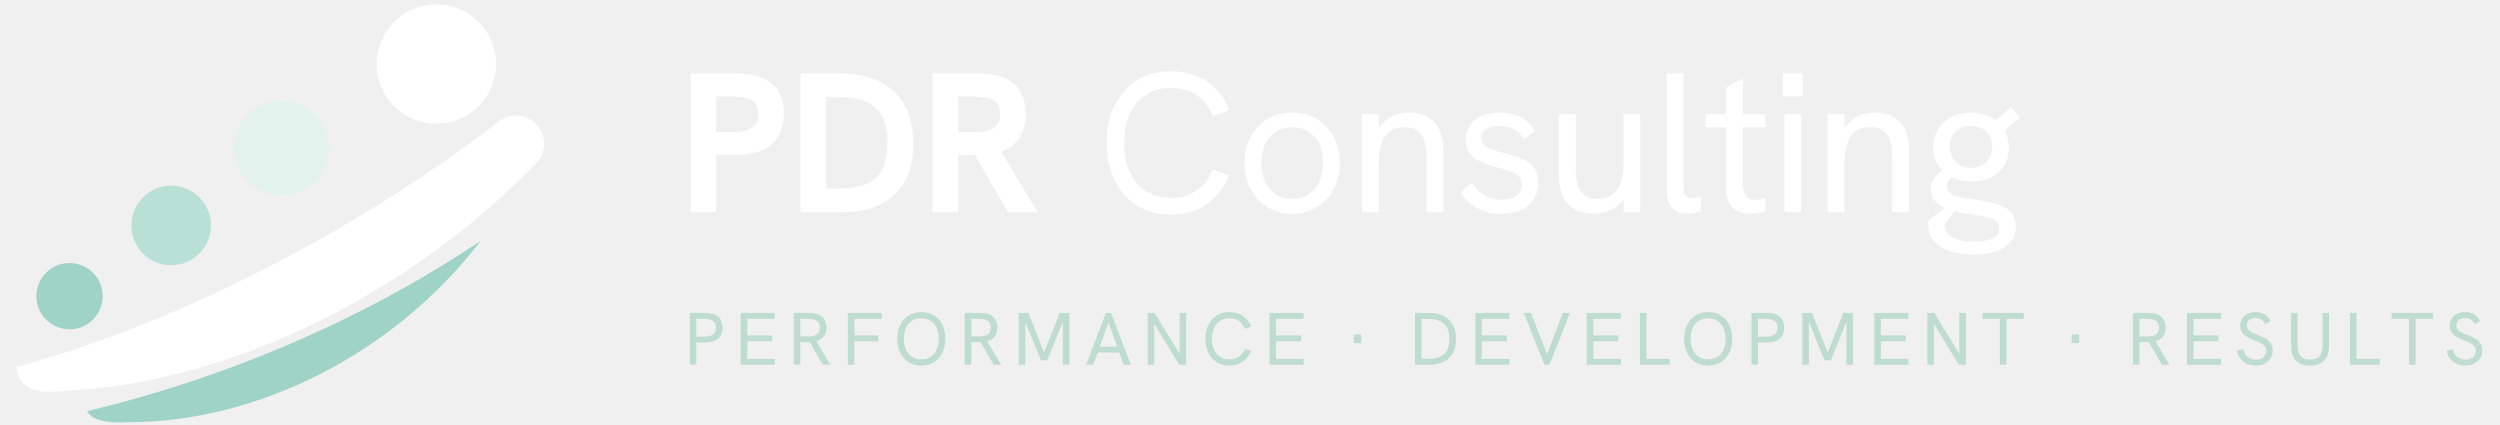
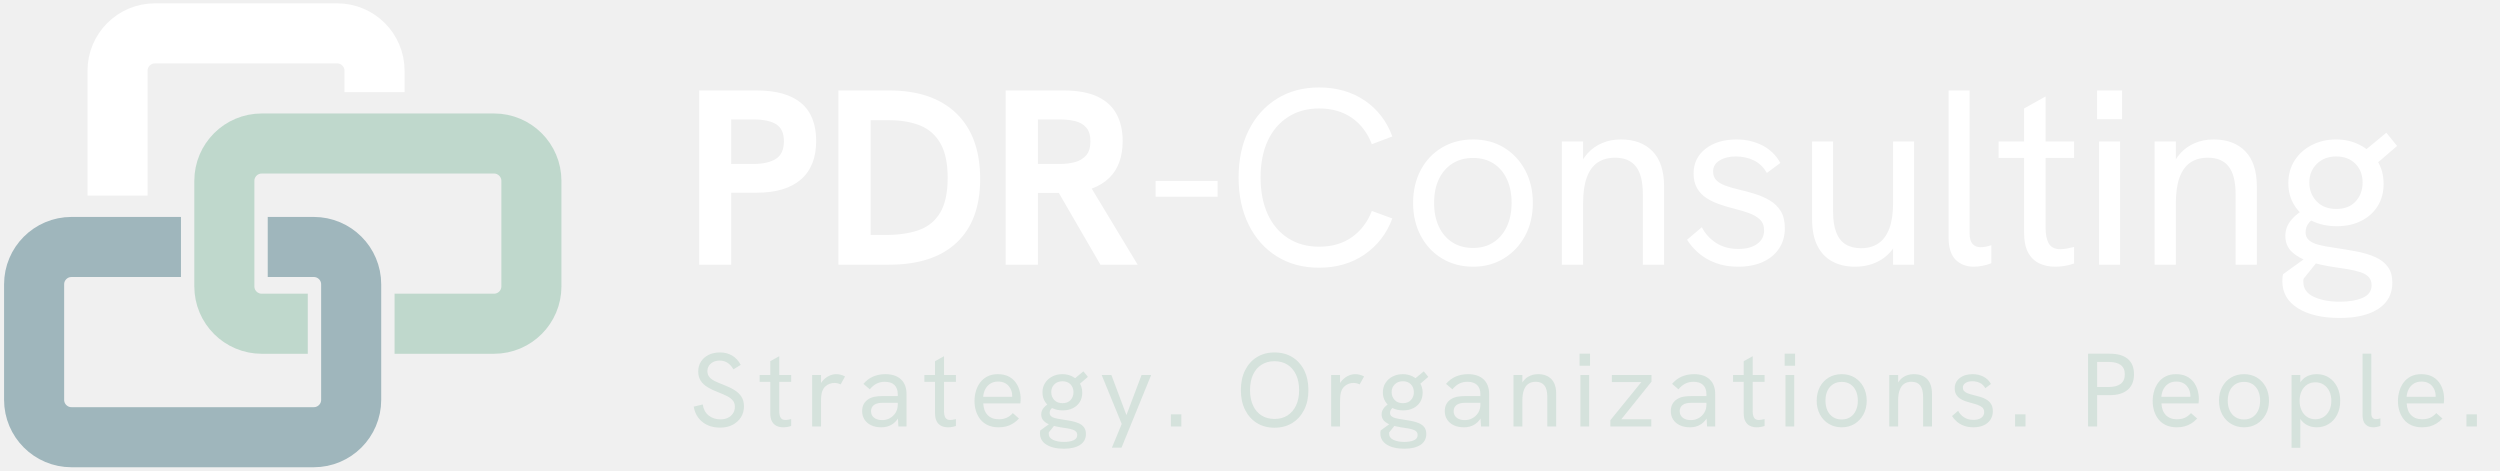
- <svg xmlns="http://www.w3.org/2000/svg" viewBox="0 0 376.7 64.0" width="377" height="64" role="img" aria-label="PDR Consulting">
-   <g transform="translate(0.00 0.00) scale(0.3333) translate(-44.0 -6.0)">
-     <circle cx="75" cy="140" r="15" fill="#9FD3C7" />
-     <circle cx="121" cy="108" r="18" fill="#B8E0D4" />
-     <circle cx="171" cy="73" r="21.5" fill="#E3F2EC" />
-     <circle cx="241" cy="35" r="27" fill="#FFFFFF" />
-     <path d="M51 172 C 125 152, 205 110, 268 62 A 12.5 12.5 0 0 1 286 80 C 232 136, 150 180, 70 183 Q 52 185 51 172 Z" fill="#FFFFFF" />
-     <path d="M83 192 C 150 176, 212 148, 261 115 C 222 166, 160 197, 102 197 Q 86 198 83 192 Z" fill="#9FD3C7" />
+ <svg xmlns="http://www.w3.org/2000/svg" viewBox="0 0 339.8 64.0" width="340" height="64" role="img" aria-label="PDR-Consulting">
+   <g transform="scale(0.09078) translate(-30.0 -30.0)">
+     <defs>
+       <clipPath id="btl">
+         <rect x="300" y="330" width="130" height="135" />
+       </clipPath>
+       <clipPath id="bbr">
+         <rect x="490" y="440" width="130" height="140" />
+       </clipPath>
+       <mask id="bma" maskUnits="userSpaceOnUse" x="0" y="0" width="900" height="800">
+         <rect x="0" y="0" width="900" height="800" fill="#fff" />
+         <rect x="365" y="245" width="460" height="270" rx="56" stroke="#000" stroke-width="154" fill="#000" />
+         <rect x="80" y="400" width="475" height="285" rx="56" stroke="#000" stroke-width="154" fill="#000" />
+       </mask>
+       <mask id="bmb" maskUnits="userSpaceOnUse" x="0" y="0" width="900" height="800">
+         <rect x="0" y="0" width="900" height="800" fill="#fff" />
+         <g clip-path="url(#bbr)">
+           <rect x="80" y="400" width="475" height="285" rx="56" fill="none" stroke="#000" stroke-width="154" />
+         </g>
+       </mask>
+       <mask id="bmc" maskUnits="userSpaceOnUse" x="0" y="0" width="900" height="800">
+         <rect x="0" y="0" width="900" height="800" fill="#fff" />
+         <g clip-path="url(#btl)">
+           <rect x="365" y="245" width="460" height="270" rx="56" fill="none" stroke="#000" stroke-width="154" />
+         </g>
+       </mask>
+     </defs>
+     <g mask="url(#bma)">
+       <rect x="205" y="80" width="385" height="320" rx="56" fill="none" stroke="#FFFFFF" stroke-width="90" />
+     </g>
+     <g mask="url(#bmb)">
+       <rect x="365" y="245" width="460" height="270" rx="56" fill="none" stroke="#BFD8CC" stroke-width="90" />
+     </g>
+     <g mask="url(#bmc)">
+       <rect x="80" y="400" width="475" height="285" rx="56" fill="none" stroke="#9FB6BC" stroke-width="90" />
+     </g>
  </g>
-   <path d="M104.01 32.0V11.09H110.91Q114.45 11.09 116.25 12.605Q118.05 14.12 118.05 17.15Q118.05 20.18 116.22 21.77Q114.39 23.36 110.91 23.36H107.85V32.0ZM107.85 19.91H110.52Q112.26 19.91 113.22 19.295Q114.18 18.68 114.18 17.18Q114.18 15.74 113.265 15.155Q112.35 14.57 110.52 14.57H107.85ZM120.57 32.0V11.09H126.66Q131.88 11.09 134.73 13.85Q137.58 16.61 137.58 21.71Q137.58 26.69 134.76 29.345Q131.94 32.0 126.63 32.0ZM124.44 28.43H126.24Q128.61 28.43 130.26 27.83Q131.91 27.23 132.795 25.73Q133.68 24.23 133.68 21.56Q133.68 18.98 132.825 17.465Q131.97 15.95 130.395 15.305Q128.82 14.66 126.6 14.66H124.44ZM140.49 32.0V11.09H147.39Q149.94 11.09 151.5 11.825Q153.06 12.56 153.795 13.925Q154.53 15.29 154.53 17.15Q154.53 20.03 152.895 21.605Q151.26 23.18 148.23 23.36Q147.54 23.39 146.82 23.39Q146.1 23.39 145.59 23.39H144.36V32.0ZM151.86 32.0 146.61 22.94 150.57 22.46 156.33 32.0ZM144.36 19.91H147.0Q147.99 19.91 148.815 19.685Q149.64 19.46 150.15 18.875Q150.66 18.29 150.66 17.21Q150.66 16.1 150.15 15.53Q149.64 14.96 148.815 14.765Q147.99 14.57 147.0 14.57H144.36Z" fill="#FFFFFF" />
-   <path d="M176.4 32.36Q173.52 32.36 171.345 31.01Q169.17 29.66 167.955 27.215Q166.74 24.77 166.74 21.53Q166.74 18.29 167.955 15.86Q169.17 13.43 171.345 12.08Q173.52 10.73 176.4 10.73Q179.55 10.73 181.86 12.29Q184.17 13.85 185.19 16.61L182.73 17.54Q181.95 15.5 180.33 14.375Q178.71 13.25 176.4 13.25Q174.27 13.25 172.68 14.27Q171.09 15.29 170.235 17.135Q169.38 18.98 169.38 21.53Q169.38 24.08 170.235 25.94Q171.09 27.8 172.68 28.82Q174.27 29.84 176.4 29.84Q178.71 29.84 180.33 28.7Q181.95 27.56 182.73 25.55L185.19 26.45Q184.17 29.18 181.86 30.77Q179.55 32.36 176.4 32.36ZM194.73 32.24Q192.66 32.24 191.025 31.265Q189.39 30.29 188.46 28.55Q187.53 26.81 187.53 24.59Q187.53 22.37 188.445 20.645Q189.36 18.92 190.995 17.945Q192.63 16.97 194.73 16.97Q196.83 16.97 198.435 17.945Q200.04 18.92 200.97 20.645Q201.9 22.37 201.9 24.59Q201.9 26.81 200.97 28.535Q200.04 30.26 198.42 31.25Q196.8 32.24 194.73 32.24ZM194.73 29.99Q196.14 29.99 197.175 29.315Q198.21 28.64 198.78 27.425Q199.35 26.21 199.35 24.59Q199.35 22.94 198.78 21.725Q198.21 20.51 197.175 19.85Q196.14 19.19 194.73 19.19Q193.29 19.19 192.24 19.865Q191.19 20.54 190.62 21.74Q190.05 22.94 190.05 24.59Q190.05 26.21 190.62 27.425Q191.19 28.64 192.24 29.315Q193.29 29.99 194.73 29.99ZM205.23 32.0V17.21H207.78V20.36L207.18 20.57Q207.6 19.43 208.32 18.635Q209.04 17.84 210.06 17.405Q211.08 16.97 212.31 16.97Q214.74 16.97 216.12 18.395Q217.5 19.82 217.5 22.61V32.0H214.95V23.54Q214.95 21.29 214.125 20.225Q213.3 19.16 211.62 19.16Q210.39 19.16 209.535 19.73Q208.68 20.3 208.23 21.515Q207.78 22.73 207.78 24.62V32.0ZM226.23 32.24Q224.73 32.24 223.53 31.79Q222.33 31.34 221.475 30.59Q220.62 29.84 220.11 29.0L221.88 27.5Q222.45 28.64 223.575 29.375Q224.7 30.11 226.26 30.11Q227.67 30.11 228.51 29.51Q229.35 28.91 229.35 27.89Q229.35 27.05 228.84 26.57Q228.33 26.09 227.49 25.79Q226.65 25.49 225.66 25.25Q224.82 25.04 223.965 24.74Q223.11 24.44 222.42 23.99Q221.73 23.54 221.31 22.82Q220.89 22.1 220.89 21.05Q220.89 19.22 222.315 18.095Q223.74 16.97 226.05 16.97Q227.73 16.97 229.125 17.675Q230.52 18.38 231.3 19.79L229.68 20.99Q229.08 19.94 228.105 19.475Q227.13 19.01 225.96 19.01Q224.79 19.01 224.01 19.49Q223.23 19.97 223.23 20.81Q223.23 21.44 223.59 21.83Q223.95 22.22 224.655 22.49Q225.36 22.76 226.38 23.0Q227.31 23.21 228.27 23.51Q229.23 23.81 230.04 24.29Q230.85 24.77 231.345 25.565Q231.84 26.36 231.84 27.62Q231.84 29.0 231.15 30.05Q230.46 31.1 229.2 31.67Q227.94 32.24 226.23 32.24ZM240.12 32.24Q238.53 32.24 237.36 31.595Q236.19 30.95 235.575 29.69Q234.96 28.43 234.96 26.57V17.21H237.48V25.67Q237.48 27.14 237.855 28.115Q238.23 29.09 238.98 29.555Q239.73 30.02 240.84 30.02Q242.07 30.02 242.925 29.435Q243.78 28.85 244.23 27.65Q244.68 26.45 244.68 24.56V17.21H247.2V32.0H244.68V28.85H245.31Q244.68 30.5 243.3 31.37Q241.92 32.24 240.12 32.24ZM254.22 32.24Q252.87 32.24 252.03 31.4Q251.19 30.56 251.19 28.73V11.09H253.71V28.25Q253.71 29.12 254.07 29.51Q254.43 29.9 255.03 29.9Q255.3 29.9 255.63 29.84Q255.96 29.78 256.32 29.66V31.82Q255.81 32.03 255.24 32.135Q254.67 32.24 254.22 32.24ZM263.82 32.24Q262.77 32.24 261.915 31.835Q261.06 31.43 260.58 30.53Q260.1 29.63 260.1 28.22V13.25L262.68 11.81V27.56Q262.68 28.79 263.07 29.465Q263.46 30.14 264.48 30.14Q264.78 30.14 265.2 30.065Q265.62 29.99 266.1 29.87V31.85Q265.53 32.06 264.945 32.15Q264.36 32.24 263.82 32.24ZM257.04 19.19V17.21H266.1V19.19ZM268.95 32.0V17.21H271.47V32.0ZM268.71 14.54V11.09H271.71V14.54ZM275.46 32.0V17.21H278.01V20.36L277.41 20.57Q277.83 19.43 278.55 18.635Q279.27 17.84 280.29 17.405Q281.31 16.97 282.54 16.97Q284.97 16.97 286.35 18.395Q287.73 19.82 287.73 22.61V32.0H285.18V23.54Q285.18 21.29 284.355 20.225Q283.53 19.16 281.85 19.16Q280.62 19.16 279.765 19.73Q278.91 20.3 278.46 21.515Q278.01 22.73 278.01 24.62V32.0ZM297.54 38.39Q294.36 38.39 292.5 37.22Q290.64 36.05 290.64 33.98Q290.64 33.83 290.655 33.59Q290.67 33.35 290.73 33.14L294.42 30.47L295.29 31.07L293.19 33.68Q293.16 33.8 293.16 33.89Q293.16 33.98 293.16 34.07Q293.16 35.27 294.42 35.855Q295.68 36.44 297.54 36.44Q299.19 36.44 300.27 35.975Q301.35 35.51 301.35 34.46Q301.35 33.86 301.005 33.485Q300.66 33.11 300.015 32.9Q299.37 32.69 298.5 32.54Q297.63 32.39 296.55 32.24Q295.2 32.03 293.925 31.64Q292.65 31.25 291.825 30.5Q291 29.75 291 28.52Q291 27.47 291.735 26.6Q292.47 25.73 293.67 25.16L295.29 26.21Q294.27 26.45 293.85 26.945Q293.43 27.44 293.43 28.13Q293.43 28.7 293.835 29.06Q294.24 29.42 295.005 29.615Q295.77 29.81 296.85 29.96Q298.29 30.17 299.55 30.41Q300.81 30.65 301.785 31.085Q302.76 31.52 303.3 32.255Q303.84 32.99 303.84 34.16Q303.84 36.2 302.16 37.295Q300.48 38.39 297.54 38.39ZM297.18 27.38Q295.47 27.38 294.15 26.72Q292.83 26.06 292.095 24.89Q291.36 23.72 291.36 22.22Q291.36 20.66 292.125 19.475Q292.89 18.29 294.195 17.63Q295.5 16.97 297.09 16.97Q298.65 16.97 299.94 17.63Q301.23 18.29 302.01 19.49Q302.79 20.69 302.79 22.31Q302.79 23.84 302.07 24.98Q301.35 26.12 300.09 26.75Q298.83 27.38 297.18 27.38ZM297.12 25.31Q298.62 25.31 299.445 24.395Q300.27 23.48 300.27 22.16Q300.27 20.75 299.4 19.88Q298.53 19.01 297.12 19.01Q295.68 19.01 294.78 19.895Q293.88 20.78 293.88 22.13Q293.88 23.48 294.75 24.395Q295.62 25.31 297.12 25.31ZM301.83 19.97 300 18.74 303.12 16.16 304.41 17.75Z" fill="#FFFFFF" />
-   <path d="M103.885 55.0V47.194H106.214Q107.48 47.194 108.146 47.754Q108.813 48.314 108.813 49.4Q108.813 50.486 108.141 51.063Q107.469 51.64 106.214 51.64H104.859V55.0ZM104.859 50.766H106.114Q106.92 50.766 107.374 50.436Q107.827 50.106 107.827 49.411Q107.827 48.728 107.385 48.403Q106.942 48.078 106.114 48.078H104.859ZM111.546 55.0V47.194H116.686V48.078H112.531V50.576H116.306V51.461H112.531V54.115H116.686V55.0ZM119.554 55.0V47.194H121.883Q122.779 47.194 123.35 47.457Q123.922 47.72 124.202 48.213Q124.482 48.706 124.482 49.389Q124.482 50.363 123.922 50.929Q123.362 51.494 122.298 51.595Q122.13 51.606 121.894 51.606Q121.659 51.606 121.435 51.606H120.539V55.0ZM123.922 55.0 121.894 51.483 122.902 51.36 125.053 55.0ZM120.539 50.733H121.782Q122.298 50.733 122.678 50.598Q123.059 50.464 123.278 50.173Q123.496 49.882 123.496 49.4Q123.496 48.907 123.278 48.622Q123.059 48.336 122.673 48.207Q122.286 48.078 121.782 48.078H120.539ZM127.707 55.0V47.194H132.826V48.078H128.693V50.576H132.277V51.461H128.693V55.0ZM138.773 55.134Q137.698 55.134 136.886 54.63Q136.074 54.126 135.62 53.219Q135.166 52.312 135.166 51.102Q135.166 49.882 135.62 48.974Q136.074 48.067 136.886 47.563Q137.698 47.059 138.773 47.059Q139.87 47.059 140.688 47.563Q141.506 48.067 141.959 48.974Q142.413 49.882 142.413 51.102Q142.413 52.312 141.954 53.219Q141.494 54.126 140.677 54.63Q139.859 55.134 138.773 55.134ZM138.773 54.194Q139.59 54.194 140.178 53.813Q140.766 53.432 141.091 52.738Q141.416 52.043 141.416 51.102Q141.416 50.15 141.091 49.456Q140.766 48.762 140.178 48.381Q139.59 48.0 138.773 48.0Q137.978 48.0 137.384 48.375Q136.79 48.75 136.471 49.445Q136.152 50.139 136.152 51.102Q136.152 52.054 136.471 52.749Q136.79 53.443 137.384 53.818Q137.978 54.194 138.773 54.194ZM145.325 55.0V47.194H147.654Q148.55 47.194 149.122 47.457Q149.693 47.72 149.973 48.213Q150.253 48.706 150.253 49.389Q150.253 50.363 149.693 50.929Q149.133 51.494 148.069 51.595Q147.901 51.606 147.666 51.606Q147.43 51.606 147.206 51.606H146.31V55.0ZM149.693 55.0 147.666 51.483 148.674 51.36 150.824 55.0ZM146.31 50.733H147.554Q148.069 50.733 148.45 50.598Q148.83 50.464 149.049 50.173Q149.267 49.882 149.267 49.4Q149.267 48.907 149.049 48.622Q148.83 48.336 148.444 48.207Q148.058 48.078 147.554 48.078H146.31ZM153.478 55.0V47.194H154.934L157.387 53.365H157.208L159.661 47.194H161.106V55.0H160.12V48.336L160.198 48.347L157.779 54.339H156.816L154.386 48.347L154.464 48.336V55.0ZM163.637 55.0 166.616 47.194H167.4L170.379 55.0H169.304L167.019 48.605L164.723 55.0ZM165.294 53.163 165.597 52.278H168.419L168.744 53.163ZM172.922 55.0V47.194H173.963L177.962 53.723H177.738V47.194H178.723V55.0H177.659L173.683 48.459H173.907V55.0ZM185.23 55.134Q184.155 55.134 183.343 54.63Q182.531 54.126 182.078 53.214Q181.624 52.301 181.624 51.091Q181.624 49.882 182.078 48.974Q182.531 48.067 183.343 47.563Q184.155 47.059 185.23 47.059Q186.406 47.059 187.269 47.642Q188.131 48.224 188.512 49.254L187.594 49.602Q187.302 48.84 186.698 48.42Q186.093 48.0 185.23 48.0Q184.435 48.0 183.842 48.381Q183.248 48.762 182.929 49.45Q182.61 50.139 182.61 51.091Q182.61 52.043 182.929 52.738Q183.248 53.432 183.842 53.813Q184.435 54.194 185.23 54.194Q186.093 54.194 186.698 53.768Q187.302 53.342 187.594 52.592L188.512 52.928Q188.131 53.947 187.269 54.541Q186.406 55.134 185.23 55.134ZM191.29 55.0V47.194H196.43V48.078H192.275V50.576H196.05V51.461H192.275V54.115H196.43V55.0ZM204.002 51.741V50.442H205.122V51.741ZM213.23 55.0V47.194H215.392Q217.307 47.194 218.36 48.23Q219.413 49.266 219.413 51.158Q219.413 53.018 218.371 54.009Q217.33 55.0 215.381 55.0ZM214.216 54.093H215.291Q216.288 54.093 216.988 53.796Q217.688 53.499 218.052 52.844Q218.416 52.189 218.416 51.125Q218.416 50.061 218.052 49.394Q217.688 48.728 217.01 48.414Q216.333 48.101 215.381 48.101H214.216ZM222.325 55.0V47.194H227.466V48.078H223.31V50.576H227.085V51.461H223.31V54.115H227.466V55.0ZM232.752 55.0 229.638 47.194H230.725L233.278 53.802H232.998L235.518 47.194H236.605L233.514 55.0ZM239.136 55.0V47.194H244.277V48.078H240.122V50.576H243.896V51.461H240.122V54.115H244.277V55.0ZM247.144 55.0V47.194H248.13V54.115H251.624V55.0ZM257.426 55.134Q256.35 55.134 255.538 54.63Q254.726 54.126 254.273 53.219Q253.819 52.312 253.819 51.102Q253.819 49.882 254.273 48.974Q254.726 48.067 255.538 47.563Q256.35 47.059 257.426 47.059Q258.523 47.059 259.341 47.563Q260.158 48.067 260.612 48.974Q261.066 49.882 261.066 51.102Q261.066 52.312 260.606 53.219Q260.147 54.126 259.33 54.63Q258.512 55.134 257.426 55.134ZM257.426 54.194Q258.243 54.194 258.831 53.813Q259.419 53.432 259.744 52.738Q260.069 52.043 260.069 51.102Q260.069 50.15 259.744 49.456Q259.419 48.762 258.831 48.381Q258.243 48.0 257.426 48.0Q256.63 48.0 256.037 48.375Q255.443 48.75 255.124 49.445Q254.805 50.139 254.805 51.102Q254.805 52.054 255.124 52.749Q255.443 53.443 256.037 53.818Q256.63 54.194 257.426 54.194ZM263.978 55.0V47.194H266.307Q267.573 47.194 268.239 47.754Q268.906 48.314 268.906 49.4Q268.906 50.486 268.234 51.063Q267.562 51.64 266.307 51.64H264.952V55.0ZM264.952 50.766H266.206Q267.013 50.766 267.466 50.436Q267.92 50.106 267.92 49.411Q267.92 48.728 267.478 48.403Q267.035 48.078 266.206 48.078H264.952ZM271.638 55.0V47.194H273.094L275.547 53.365H275.368L277.821 47.194H279.266V55.0H278.28V48.336L278.358 48.347L275.939 54.339H274.976L272.546 48.347L272.624 48.336V55.0ZM282.491 55.0V47.194H287.632V48.078H283.477V50.576H287.251V51.461H283.477V54.115H287.632V55.0ZM290.499 55.0V47.194H291.541L295.539 53.723H295.315V47.194H296.301V55.0H295.237L291.261 48.459H291.485V55.0ZM301.43 55.0V48.078H298.81V47.194H305.037V48.078H302.427V55.0ZM312.261 51.741V50.442H313.381V51.741ZM321.49 55.0V47.194H323.819Q324.715 47.194 325.286 47.457Q325.858 47.72 326.138 48.213Q326.418 48.706 326.418 49.389Q326.418 50.363 325.858 50.929Q325.298 51.494 324.234 51.595Q324.066 51.606 323.83 51.606Q323.595 51.606 323.371 51.606H322.475V55.0ZM325.858 55.0 323.83 51.483 324.838 51.36 326.989 55.0ZM322.475 50.733H323.718Q324.234 50.733 324.614 50.598Q324.995 50.464 325.214 50.173Q325.432 49.882 325.432 49.4Q325.432 48.907 325.214 48.622Q324.995 48.336 324.609 48.207Q324.222 48.078 323.718 48.078H322.475ZM329.643 55.0V47.194H334.784V48.078H330.629V50.576H334.403V51.461H330.629V54.115H334.784V55.0ZM340.037 55.123Q338.861 55.123 338.11 54.507Q337.36 53.891 337.192 52.872L338.155 52.637Q338.278 53.421 338.799 53.83Q339.32 54.238 340.07 54.238Q340.507 54.238 340.854 54.07Q341.202 53.902 341.403 53.594Q341.605 53.286 341.605 52.894Q341.605 52.48 341.381 52.211Q341.157 51.942 340.759 51.741Q340.362 51.539 339.835 51.338Q339.186 51.091 338.698 50.8Q338.211 50.509 337.942 50.1Q337.674 49.691 337.674 49.098Q337.674 48.504 337.965 48.045Q338.256 47.586 338.782 47.322Q339.309 47.059 340.003 47.059Q340.742 47.059 341.314 47.395Q341.885 47.731 342.232 48.392L341.448 48.874Q341.19 48.414 340.821 48.174Q340.451 47.933 339.97 47.933Q339.589 47.933 339.292 48.078Q338.995 48.224 338.827 48.482Q338.659 48.739 338.659 49.075Q338.659 49.434 338.861 49.686Q339.062 49.938 339.443 50.128Q339.824 50.318 340.362 50.52Q341.045 50.778 341.538 51.08Q342.03 51.382 342.305 51.802Q342.579 52.222 342.579 52.838Q342.579 53.499 342.254 54.014Q341.93 54.53 341.358 54.826Q340.787 55.123 340.037 55.123ZM348.202 55.134Q346.813 55.134 346.079 54.384Q345.346 53.634 345.346 52.178V47.194H346.331V52.066Q346.331 52.771 346.516 53.253Q346.701 53.734 347.115 53.981Q347.53 54.227 348.202 54.227Q348.874 54.227 349.294 53.975Q349.714 53.723 349.904 53.242Q350.094 52.76 350.094 52.054V47.194H351.069V52.122Q351.069 53.6 350.335 54.367Q349.602 55.134 348.202 55.134ZM354.227 55.0V47.194H355.213V54.115H358.707V55.0ZM363.131 55.0V48.078H360.51V47.194H366.738V48.078H364.128V55.0ZM371.643 55.123Q370.467 55.123 369.717 54.507Q368.966 53.891 368.798 52.872L369.762 52.637Q369.885 53.421 370.406 53.83Q370.926 54.238 371.677 54.238Q372.114 54.238 372.461 54.07Q372.808 53.902 373.01 53.594Q373.211 53.286 373.211 52.894Q373.211 52.48 372.987 52.211Q372.763 51.942 372.366 51.741Q371.968 51.539 371.442 51.338Q370.792 51.091 370.305 50.8Q369.818 50.509 369.549 50.1Q369.28 49.691 369.28 49.098Q369.28 48.504 369.571 48.045Q369.862 47.586 370.389 47.322Q370.915 47.059 371.61 47.059Q372.349 47.059 372.92 47.395Q373.491 47.731 373.838 48.392L373.054 48.874Q372.797 48.414 372.427 48.174Q372.058 47.933 371.576 47.933Q371.195 47.933 370.898 48.078Q370.602 48.224 370.434 48.482Q370.266 48.739 370.266 49.075Q370.266 49.434 370.467 49.686Q370.669 49.938 371.05 50.128Q371.43 50.318 371.968 50.52Q372.651 50.778 373.144 51.08Q373.637 51.382 373.911 51.802Q374.186 52.222 374.186 52.838Q374.186 53.499 373.861 54.014Q373.536 54.53 372.965 54.826Q372.394 55.123 371.643 55.123Z" fill="#BFDCD0" />
+   <path d="M94.987 36.0V12.302H102.807Q106.819 12.302 108.859 14.019Q110.899 15.736 110.899 19.17Q110.899 22.604 108.825 24.406Q106.751 26.208 102.807 26.208H99.339V36.0ZM99.339 22.298H102.365Q104.337 22.298 105.425 21.601Q106.513 20.904 106.513 19.204Q106.513 17.572 105.476 16.909Q104.439 16.246 102.365 16.246H99.339ZM113.925 36.0V12.302H120.827Q126.743 12.302 129.973 15.43Q133.203 18.558 133.203 24.338Q133.203 29.982 130.007 32.991Q126.811 36.0 120.793 36.0ZM118.311 31.954H120.351Q123.037 31.954 124.907 31.274Q126.777 30.594 127.78 28.894Q128.783 27.194 128.783 24.168Q128.783 21.244 127.814 19.527Q126.845 17.81 125.06 17.079Q123.275 16.348 120.759 16.348H118.311ZM136.671 36.0V12.302H144.491Q147.381 12.302 149.149 13.135Q150.917 13.968 151.75 15.515Q152.583 17.062 152.583 19.17Q152.583 22.434 150.73 24.219Q148.877 26.004 145.443 26.208Q144.661 26.242 143.845 26.242Q143.029 26.242 142.451 26.242H141.057V36.0ZM149.557 36.0 143.607 25.732 148.095 25.188 154.623 36.0ZM141.057 22.298H144.049Q145.171 22.298 146.106 22.043Q147.041 21.788 147.619 21.125Q148.197 20.462 148.197 19.238Q148.197 17.98 147.619 17.334Q147.041 16.688 146.106 16.467Q145.171 16.246 144.049 16.246H141.057Z" fill="#FFFFFF" />
+   <path d="M157.061 26.752V24.61H165.493V26.752ZM179.297 36.408Q176.033 36.408 173.568 34.878Q171.103 33.348 169.726 30.577Q168.349 27.806 168.349 24.134Q168.349 20.462 169.726 17.708Q171.103 14.954 173.568 13.424Q176.033 11.894 179.297 11.894Q182.867 11.894 185.485 13.662Q188.103 15.43 189.259 18.558L186.471 19.612Q185.587 17.3 183.751 16.025Q181.915 14.75 179.297 14.75Q176.883 14.75 175.081 15.906Q173.279 17.062 172.31 19.153Q171.341 21.244 171.341 24.134Q171.341 27.024 172.31 29.132Q173.279 31.24 175.081 32.396Q176.883 33.552 179.297 33.552Q181.915 33.552 183.751 32.26Q185.587 30.968 186.471 28.69L189.259 29.71Q188.103 32.804 185.485 34.606Q182.867 36.408 179.297 36.408ZM200.241 36.272Q197.895 36.272 196.042 35.167Q194.189 34.062 193.135 32.09Q192.081 30.118 192.081 27.602Q192.081 25.086 193.118 23.131Q194.155 21.176 196.008 20.071Q197.861 18.966 200.241 18.966Q202.621 18.966 204.44 20.071Q206.259 21.176 207.313 23.131Q208.367 25.086 208.367 27.602Q208.367 30.118 207.313 32.073Q206.259 34.028 204.423 35.15Q202.587 36.272 200.241 36.272ZM200.241 33.722Q201.839 33.722 203.012 32.957Q204.185 32.192 204.831 30.815Q205.477 29.438 205.477 27.602Q205.477 25.732 204.831 24.355Q204.185 22.978 203.012 22.23Q201.839 21.482 200.241 21.482Q198.609 21.482 197.419 22.247Q196.229 23.012 195.583 24.372Q194.937 25.732 194.937 27.602Q194.937 29.438 195.583 30.815Q196.229 32.192 197.419 32.957Q198.609 33.722 200.241 33.722ZM212.311 36.0V19.238H215.201V22.808L214.521 23.046Q214.997 21.754 215.813 20.853Q216.629 19.952 217.785 19.459Q218.941 18.966 220.335 18.966Q223.089 18.966 224.653 20.581Q226.217 22.196 226.217 25.358V36.0H223.327V26.412Q223.327 23.862 222.392 22.655Q221.457 21.448 219.553 21.448Q218.159 21.448 217.19 22.094Q216.221 22.74 215.711 24.117Q215.201 25.494 215.201 27.636V36.0ZM236.281 36.272Q234.581 36.272 233.221 35.762Q231.861 35.252 230.892 34.402Q229.923 33.552 229.345 32.6L231.351 30.9Q231.997 32.192 233.272 33.025Q234.547 33.858 236.315 33.858Q237.913 33.858 238.865 33.178Q239.817 32.498 239.817 31.342Q239.817 30.39 239.239 29.846Q238.661 29.302 237.709 28.962Q236.757 28.622 235.635 28.35Q234.683 28.112 233.714 27.772Q232.745 27.432 231.963 26.922Q231.181 26.412 230.705 25.596Q230.229 24.78 230.229 23.59Q230.229 21.516 231.844 20.241Q233.459 18.966 236.077 18.966Q237.981 18.966 239.562 19.765Q241.143 20.564 242.027 22.162L240.191 23.522Q239.511 22.332 238.406 21.805Q237.301 21.278 235.975 21.278Q234.649 21.278 233.765 21.822Q232.881 22.366 232.881 23.318Q232.881 24.032 233.289 24.474Q233.697 24.916 234.496 25.222Q235.295 25.528 236.451 25.8Q237.505 26.038 238.593 26.378Q239.681 26.718 240.599 27.262Q241.517 27.806 242.078 28.707Q242.639 29.608 242.639 31.036Q242.639 32.6 241.857 33.79Q241.075 34.98 239.647 35.626Q238.219 36.272 236.281 36.272ZM252.193 36.272Q250.391 36.272 249.065 35.541Q247.739 34.81 247.042 33.382Q246.345 31.954 246.345 29.846V19.238H249.201V28.826Q249.201 30.492 249.626 31.597Q250.051 32.702 250.901 33.229Q251.751 33.756 253.009 33.756Q254.403 33.756 255.372 33.093Q256.341 32.43 256.851 31.07Q257.361 29.71 257.361 27.568V19.238H260.217V36.0H257.361V32.43H258.075Q257.361 34.3 255.797 35.286Q254.233 36.272 252.193 36.272ZM268.343 36.272Q266.813 36.272 265.861 35.32Q264.909 34.368 264.909 32.294V12.302H267.765V31.75Q267.765 32.736 268.173 33.178Q268.581 33.62 269.261 33.62Q269.567 33.62 269.941 33.552Q270.315 33.484 270.723 33.348V35.796Q270.145 36.034 269.499 36.153Q268.853 36.272 268.343 36.272ZM279.393 36.272Q278.203 36.272 277.234 35.813Q276.265 35.354 275.721 34.334Q275.177 33.314 275.177 31.716V14.75L278.101 13.118V30.968Q278.101 32.362 278.543 33.127Q278.985 33.892 280.141 33.892Q280.481 33.892 280.957 33.807Q281.433 33.722 281.977 33.586V35.83Q281.331 36.068 280.668 36.17Q280.005 36.272 279.393 36.272ZM271.709 21.482V19.238H281.977V21.482ZM285.377 36.0V19.238H288.233V36.0ZM285.105 16.212V12.302H288.505V16.212ZM292.925 36.0V19.238H295.815V22.808L295.135 23.046Q295.611 21.754 296.427 20.853Q297.243 19.952 298.399 19.459Q299.555 18.966 300.949 18.966Q303.703 18.966 305.267 20.581Q306.831 22.196 306.831 25.358V36.0H303.941V26.412Q303.941 23.862 303.006 22.655Q302.071 21.448 300.167 21.448Q298.773 21.448 297.804 22.094Q296.835 22.74 296.325 24.117Q295.815 25.494 295.815 27.636V36.0ZM318.119 43.242Q314.515 43.242 312.407 41.916Q310.299 40.59 310.299 38.244Q310.299 38.074 310.316 37.802Q310.333 37.53 310.401 37.292L314.583 34.266L315.569 34.946L313.189 37.904Q313.155 38.04 313.155 38.142Q313.155 38.244 313.155 38.346Q313.155 39.706 314.583 40.369Q316.011 41.032 318.119 41.032Q319.989 41.032 321.213 40.505Q322.437 39.978 322.437 38.788Q322.437 38.108 322.046 37.683Q321.655 37.258 320.924 37.02Q320.193 36.782 319.207 36.612Q318.221 36.442 316.997 36.272Q315.467 36.034 314.022 35.592Q312.577 35.15 311.642 34.3Q310.707 33.45 310.707 32.056Q310.707 30.866 311.54 29.88Q312.373 28.894 313.733 28.248L315.569 29.438Q314.413 29.71 313.937 30.271Q313.461 30.832 313.461 31.614Q313.461 32.26 313.92 32.668Q314.379 33.076 315.246 33.297Q316.113 33.518 317.337 33.688Q318.969 33.926 320.397 34.198Q321.825 34.47 322.93 34.963Q324.035 35.456 324.647 36.289Q325.259 37.122 325.259 38.448Q325.259 40.76 323.355 42.001Q321.451 43.242 318.119 43.242ZM317.711 30.764Q315.773 30.764 314.277 30.016Q312.781 29.268 311.948 27.942Q311.115 26.616 311.115 24.916Q311.115 23.148 311.982 21.805Q312.849 20.462 314.328 19.714Q315.807 18.966 317.609 18.966Q319.377 18.966 320.839 19.714Q322.301 20.462 323.185 21.822Q324.069 23.182 324.069 25.018Q324.069 26.752 323.253 28.044Q322.437 29.336 321.009 30.05Q319.581 30.764 317.711 30.764ZM317.643 28.418Q319.343 28.418 320.278 27.381Q321.213 26.344 321.213 24.848Q321.213 23.25 320.227 22.264Q319.241 21.278 317.643 21.278Q316.011 21.278 314.991 22.281Q313.971 23.284 313.971 24.814Q313.971 26.344 314.957 27.381Q315.943 28.418 317.643 28.418ZM322.981 22.366 320.907 20.972 324.443 18.048 325.905 19.85Z" fill="#FFFFFF" />
+   <path d="M97.856 58.156Q96.365 58.156 95.413 57.375Q94.462 56.594 94.249 55.302L95.47 55.004Q95.626 55.998 96.287 56.516Q96.947 57.034 97.898 57.034Q98.452 57.034 98.892 56.821Q99.332 56.608 99.588 56.218Q99.844 55.827 99.844 55.33Q99.844 54.805 99.56 54.464Q99.276 54.123 98.772 53.868Q98.267 53.612 97.6 53.357Q96.776 53.044 96.159 52.675Q95.541 52.306 95.2 51.787Q94.859 51.269 94.859 50.517Q94.859 49.764 95.229 49.182Q95.598 48.6 96.265 48.266Q96.933 47.932 97.813 47.932Q98.75 47.932 99.474 48.358Q100.199 48.784 100.639 49.622L99.645 50.233Q99.318 49.65 98.85 49.345Q98.381 49.04 97.77 49.04Q97.288 49.04 96.911 49.224Q96.535 49.409 96.322 49.736Q96.109 50.062 96.109 50.488Q96.109 50.943 96.365 51.262Q96.62 51.582 97.103 51.823Q97.586 52.064 98.267 52.32Q99.134 52.647 99.758 53.03Q100.383 53.413 100.731 53.946Q101.079 54.478 101.079 55.259Q101.079 56.097 100.667 56.75Q100.255 57.404 99.531 57.78Q98.807 58.156 97.856 58.156ZM106.418 58.114Q105.921 58.114 105.517 57.922Q105.112 57.73 104.885 57.304Q104.657 56.878 104.657 56.211V49.125L105.879 48.443V55.898Q105.879 56.481 106.063 56.8Q106.248 57.12 106.731 57.12Q106.873 57.12 107.071 57.084Q107.27 57.049 107.497 56.992V57.929Q107.228 58.028 106.951 58.071Q106.674 58.114 106.418 58.114ZM103.209 51.937V50.999H107.497V51.937ZM110.352 58.0V50.999H111.559V52.874L111.246 52.945Q111.346 52.32 111.722 51.858Q112.098 51.397 112.602 51.141Q113.106 50.886 113.589 50.886Q113.916 50.886 114.214 50.957Q114.512 51.028 114.825 51.198L114.228 52.277Q114.058 52.192 113.824 52.135Q113.589 52.079 113.376 52.079Q113.035 52.079 112.702 52.206Q112.368 52.334 112.098 52.604Q111.828 52.874 111.686 53.328Q111.63 53.527 111.594 53.846Q111.559 54.166 111.559 54.72V58.0ZM122.081 58.0 121.996 56.594V53.612Q121.996 52.803 121.548 52.363Q121.101 51.922 120.221 51.922Q119.653 51.922 119.156 52.157Q118.659 52.391 118.19 52.945L117.324 52.206Q117.906 51.525 118.659 51.205Q119.411 50.886 120.306 50.886Q121.683 50.886 122.436 51.596Q123.188 52.306 123.188 53.612V58.0ZM119.766 58.114Q118.971 58.114 118.382 57.837Q117.792 57.56 117.473 57.063Q117.153 56.566 117.153 55.913Q117.153 55.33 117.388 54.926Q117.622 54.521 117.991 54.294Q118.36 54.052 118.836 53.96Q119.312 53.868 119.837 53.868H122.109V54.777H120.008Q119.695 54.777 119.354 54.833Q119.014 54.89 118.758 55.075Q118.573 55.217 118.467 55.43Q118.36 55.643 118.36 55.927Q118.36 56.481 118.772 56.807Q119.184 57.134 119.88 57.134Q120.462 57.134 120.938 56.864Q121.413 56.594 121.705 56.118Q121.996 55.643 121.996 55.046L122.493 55.558Q122.407 56.31 122.038 56.892Q121.669 57.475 121.094 57.794Q120.519 58.114 119.766 58.114ZM128.826 58.114Q128.329 58.114 127.924 57.922Q127.519 57.73 127.292 57.304Q127.065 56.878 127.065 56.211V49.125L128.286 48.443V55.898Q128.286 56.481 128.471 56.8Q128.655 57.12 129.138 57.12Q129.28 57.12 129.479 57.084Q129.678 57.049 129.905 56.992V57.929Q129.635 58.028 129.358 58.071Q129.081 58.114 128.826 58.114ZM125.617 51.937V50.999H129.905V51.937ZM135.713 58.114Q134.889 58.114 134.272 57.837Q133.654 57.56 133.249 57.063Q132.844 56.566 132.639 55.92Q132.433 55.274 132.433 54.549Q132.433 53.825 132.631 53.165Q132.83 52.505 133.221 51.993Q133.611 51.482 134.208 51.184Q134.804 50.886 135.599 50.886Q136.409 50.886 136.998 51.163Q137.587 51.44 137.964 51.922Q138.34 52.405 138.524 53.002Q138.709 53.598 138.709 54.237Q138.709 54.294 138.702 54.5Q138.695 54.706 138.666 54.862H133.625Q133.668 55.884 134.222 56.452Q134.776 57.02 135.727 57.02Q136.338 57.02 136.792 56.821Q137.246 56.623 137.644 56.182L138.482 56.921Q138.098 57.333 137.672 57.595Q137.246 57.858 136.771 57.986Q136.295 58.114 135.713 58.114ZM137.516 54.251Q137.545 54.138 137.552 54.024Q137.559 53.91 137.559 53.797Q137.559 53.456 137.438 53.115Q137.317 52.774 137.083 52.498Q136.849 52.221 136.487 52.057Q136.125 51.894 135.628 51.894Q135.017 51.894 134.577 52.178Q134.137 52.462 133.895 52.931Q133.654 53.399 133.611 53.967H137.914ZM144.602 61.025Q143.097 61.025 142.216 60.471Q141.336 59.917 141.336 58.937Q141.336 58.866 141.343 58.753Q141.35 58.639 141.379 58.54L143.125 57.276L143.537 57.56L142.543 58.795Q142.529 58.852 142.529 58.895Q142.529 58.937 142.529 58.98Q142.529 59.548 143.125 59.825Q143.722 60.102 144.602 60.102Q145.383 60.102 145.894 59.882Q146.405 59.661 146.405 59.164Q146.405 58.88 146.242 58.703Q146.079 58.525 145.774 58.426Q145.468 58.327 145.056 58.256Q144.645 58.185 144.133 58.114Q143.494 58.014 142.891 57.83Q142.287 57.645 141.897 57.29Q141.506 56.935 141.506 56.353Q141.506 55.856 141.854 55.444Q142.202 55.032 142.77 54.762L143.537 55.259Q143.054 55.373 142.855 55.607Q142.657 55.842 142.657 56.168Q142.657 56.438 142.848 56.608Q143.04 56.779 143.402 56.871Q143.764 56.963 144.275 57.034Q144.957 57.134 145.553 57.247Q146.15 57.361 146.611 57.567Q147.073 57.773 147.328 58.121Q147.584 58.469 147.584 59.022Q147.584 59.988 146.789 60.506Q145.994 61.025 144.602 61.025ZM144.432 55.813Q143.622 55.813 142.997 55.501Q142.373 55.188 142.025 54.635Q141.677 54.081 141.677 53.371Q141.677 52.632 142.039 52.072Q142.401 51.511 143.019 51.198Q143.636 50.886 144.389 50.886Q145.127 50.886 145.738 51.198Q146.349 51.511 146.718 52.079Q147.087 52.647 147.087 53.413Q147.087 54.138 146.746 54.677Q146.405 55.217 145.809 55.515Q145.213 55.813 144.432 55.813ZM144.403 54.833Q145.113 54.833 145.504 54.4Q145.894 53.967 145.894 53.342Q145.894 52.675 145.482 52.263Q145.071 51.851 144.403 51.851Q143.722 51.851 143.296 52.27Q142.87 52.689 142.87 53.328Q142.87 53.967 143.281 54.4Q143.693 54.833 144.403 54.833ZM146.633 52.306 145.766 51.724 147.243 50.502 147.854 51.255ZM151.12 60.883 152.455 57.659 149.728 50.999H151.049L153.094 56.452L155.153 50.999H156.459L152.426 60.883ZM159.143 58.0V56.353H160.563V58.0ZM173.229 58.17Q171.866 58.17 170.837 57.531Q169.807 56.892 169.232 55.742Q168.657 54.592 168.657 53.058Q168.657 51.511 169.232 50.36Q169.807 49.21 170.837 48.571Q171.866 47.932 173.229 47.932Q174.621 47.932 175.657 48.571Q176.694 49.21 177.269 50.36Q177.844 51.511 177.844 53.058Q177.844 54.592 177.262 55.742Q176.68 56.892 175.643 57.531Q174.607 58.17 173.229 58.17ZM173.229 56.978Q174.266 56.978 175.011 56.495Q175.757 56.012 176.169 55.132Q176.58 54.251 176.58 53.058Q176.58 51.851 176.169 50.971Q175.757 50.091 175.011 49.608Q174.266 49.125 173.229 49.125Q172.221 49.125 171.468 49.601Q170.716 50.076 170.311 50.957Q169.906 51.837 169.906 53.058Q169.906 54.265 170.311 55.146Q170.716 56.026 171.468 56.502Q172.221 56.978 173.229 56.978ZM180.94 58.0V50.999H182.147V52.874L181.834 52.945Q181.934 52.32 182.31 51.858Q182.686 51.397 183.191 51.141Q183.695 50.886 184.177 50.886Q184.504 50.886 184.802 50.957Q185.1 51.028 185.413 51.198L184.816 52.277Q184.646 52.192 184.412 52.135Q184.177 52.079 183.964 52.079Q183.624 52.079 183.29 52.206Q182.956 52.334 182.686 52.604Q182.417 52.874 182.275 53.328Q182.218 53.527 182.182 53.846Q182.147 54.166 182.147 54.72V58.0ZM190.894 61.025Q189.389 61.025 188.508 60.471Q187.628 59.917 187.628 58.937Q187.628 58.866 187.635 58.753Q187.642 58.639 187.671 58.54L189.417 57.276L189.829 57.56L188.835 58.795Q188.821 58.852 188.821 58.895Q188.821 58.937 188.821 58.98Q188.821 59.548 189.417 59.825Q190.014 60.102 190.894 60.102Q191.675 60.102 192.186 59.882Q192.697 59.661 192.697 59.164Q192.697 58.88 192.534 58.703Q192.371 58.525 192.066 58.426Q191.76 58.327 191.348 58.256Q190.937 58.185 190.425 58.114Q189.786 58.014 189.183 57.83Q188.579 57.645 188.189 57.29Q187.798 56.935 187.798 56.353Q187.798 55.856 188.146 55.444Q188.494 55.032 189.062 54.762L189.829 55.259Q189.346 55.373 189.147 55.607Q188.949 55.842 188.949 56.168Q188.949 56.438 189.14 56.608Q189.332 56.779 189.694 56.871Q190.056 56.963 190.567 57.034Q191.249 57.134 191.845 57.247Q192.442 57.361 192.903 57.567Q193.365 57.773 193.62 58.121Q193.876 58.469 193.876 59.022Q193.876 59.988 193.081 60.506Q192.286 61.025 190.894 61.025ZM190.724 55.813Q189.914 55.813 189.289 55.501Q188.665 55.188 188.317 54.635Q187.969 54.081 187.969 53.371Q187.969 52.632 188.331 52.072Q188.693 51.511 189.311 51.198Q189.928 50.886 190.681 50.886Q191.419 50.886 192.03 51.198Q192.641 51.511 193.01 52.079Q193.379 52.647 193.379 53.413Q193.379 54.138 193.038 54.677Q192.697 55.217 192.101 55.515Q191.505 55.813 190.724 55.813ZM190.695 54.833Q191.405 54.833 191.796 54.4Q192.186 53.967 192.186 53.342Q192.186 52.675 191.774 52.263Q191.363 51.851 190.695 51.851Q190.014 51.851 189.588 52.27Q189.162 52.689 189.162 53.328Q189.162 53.967 189.573 54.4Q189.985 54.833 190.695 54.833ZM192.925 52.306 192.058 51.724 193.535 50.502 194.146 51.255ZM201.317 58.0 201.232 56.594V53.612Q201.232 52.803 200.784 52.363Q200.337 51.922 199.457 51.922Q198.889 51.922 198.392 52.157Q197.895 52.391 197.426 52.945L196.56 52.206Q197.142 51.525 197.895 51.205Q198.647 50.886 199.542 50.886Q200.919 50.886 201.672 51.596Q202.424 52.306 202.424 53.612V58.0ZM199.002 58.114Q198.207 58.114 197.618 57.837Q197.028 57.56 196.709 57.063Q196.389 56.566 196.389 55.913Q196.389 55.33 196.624 54.926Q196.858 54.521 197.227 54.294Q197.596 54.052 198.072 53.96Q198.548 53.868 199.073 53.868H201.345V54.777H199.244Q198.931 54.777 198.59 54.833Q198.25 54.89 197.994 55.075Q197.809 55.217 197.703 55.43Q197.596 55.643 197.596 55.927Q197.596 56.481 198.008 56.807Q198.42 57.134 199.116 57.134Q199.698 57.134 200.174 56.864Q200.649 56.594 200.941 56.118Q201.232 55.643 201.232 55.046L201.729 55.558Q201.643 56.31 201.274 56.892Q200.905 57.475 200.33 57.794Q199.755 58.114 199.002 58.114ZM205.733 58.0V50.999H206.94V52.49L206.656 52.59Q206.855 52.05 207.196 51.674Q207.536 51.298 208.019 51.092Q208.502 50.886 209.084 50.886Q210.234 50.886 210.888 51.56Q211.541 52.235 211.541 53.555V58.0H210.334V53.996Q210.334 52.931 209.943 52.427Q209.553 51.922 208.758 51.922Q208.175 51.922 207.771 52.192Q207.366 52.462 207.153 53.037Q206.94 53.612 206.94 54.507V58.0ZM214.835 58.0V50.999H216.028V58.0ZM214.722 49.736V48.103H216.142V49.736ZM218.911 58.0V57.148L223.341 51.695L223.398 51.965H219.109V50.999H224.505V51.908L220.103 57.389L220.061 57.02H224.477V58.0ZM232.06 58.0 231.975 56.594V53.612Q231.975 52.803 231.527 52.363Q231.08 51.922 230.2 51.922Q229.632 51.922 229.135 52.157Q228.638 52.391 228.169 52.945L227.303 52.206Q227.885 51.525 228.638 51.205Q229.39 50.886 230.285 50.886Q231.662 50.886 232.415 51.596Q233.167 52.306 233.167 53.612V58.0ZM229.745 58.114Q228.95 58.114 228.361 57.837Q227.771 57.56 227.452 57.063Q227.132 56.566 227.132 55.913Q227.132 55.33 227.367 54.926Q227.601 54.521 227.97 54.294Q228.339 54.052 228.815 53.96Q229.291 53.868 229.816 53.868H232.088V54.777H229.987Q229.674 54.777 229.333 54.833Q228.993 54.89 228.737 55.075Q228.552 55.217 228.446 55.43Q228.339 55.643 228.339 55.927Q228.339 56.481 228.751 56.807Q229.163 57.134 229.859 57.134Q230.441 57.134 230.917 56.864Q231.392 56.594 231.684 56.118Q231.975 55.643 231.975 55.046L232.472 55.558Q232.386 56.31 232.017 56.892Q231.648 57.475 231.073 57.794Q230.498 58.114 229.745 58.114ZM238.805 58.114Q238.308 58.114 237.903 57.922Q237.498 57.73 237.271 57.304Q237.044 56.878 237.044 56.211V49.125L238.265 48.443V55.898Q238.265 56.481 238.45 56.8Q238.634 57.12 239.117 57.12Q239.259 57.12 239.458 57.084Q239.657 57.049 239.884 56.992V57.929Q239.614 58.028 239.337 58.071Q239.06 58.114 238.805 58.114ZM235.596 51.937V50.999H239.884V51.937ZM242.724 58.0V50.999H243.917V58.0ZM242.61 49.736V48.103H244.03V49.736ZM250.378 58.114Q249.398 58.114 248.624 57.652Q247.85 57.191 247.41 56.367Q246.97 55.543 246.97 54.493Q246.97 53.442 247.403 52.625Q247.836 51.809 248.61 51.347Q249.384 50.886 250.378 50.886Q251.372 50.886 252.132 51.347Q252.891 51.809 253.331 52.625Q253.772 53.442 253.772 54.493Q253.772 55.543 253.331 56.36Q252.891 57.176 252.124 57.645Q251.358 58.114 250.378 58.114ZM250.378 57.049Q251.045 57.049 251.535 56.729Q252.025 56.41 252.295 55.834Q252.565 55.259 252.565 54.493Q252.565 53.712 252.295 53.136Q252.025 52.561 251.535 52.249Q251.045 51.937 250.378 51.937Q249.696 51.937 249.199 52.256Q248.702 52.576 248.432 53.144Q248.163 53.712 248.163 54.493Q248.163 55.259 248.432 55.834Q248.702 56.41 249.199 56.729Q249.696 57.049 250.378 57.049ZM256.839 58.0V50.999H258.046V52.49L257.762 52.59Q257.961 52.05 258.301 51.674Q258.642 51.298 259.125 51.092Q259.608 50.886 260.19 50.886Q261.34 50.886 261.993 51.56Q262.647 52.235 262.647 53.555V58.0H261.44V53.996Q261.44 52.931 261.049 52.427Q260.659 51.922 259.863 51.922Q259.281 51.922 258.877 52.192Q258.472 52.462 258.259 53.037Q258.046 53.612 258.046 54.507V58.0ZM268.27 58.114Q267.56 58.114 266.992 57.901Q266.424 57.688 266.019 57.333Q265.614 56.978 265.373 56.58L266.211 55.87Q266.481 56.41 267.013 56.758Q267.546 57.105 268.284 57.105Q268.951 57.105 269.349 56.821Q269.747 56.537 269.747 56.055Q269.747 55.657 269.505 55.43Q269.264 55.203 268.866 55.061Q268.469 54.919 268 54.805Q267.602 54.706 267.198 54.564Q266.793 54.422 266.466 54.209Q266.14 53.996 265.941 53.655Q265.742 53.314 265.742 52.817Q265.742 51.951 266.417 51.418Q267.091 50.886 268.185 50.886Q268.98 50.886 269.64 51.22Q270.3 51.553 270.67 52.221L269.903 52.789Q269.619 52.292 269.157 52.072Q268.696 51.851 268.142 51.851Q267.588 51.851 267.219 52.079Q266.85 52.306 266.85 52.703Q266.85 53.002 267.02 53.186Q267.191 53.371 267.524 53.499Q267.858 53.626 268.341 53.74Q268.781 53.839 269.235 53.981Q269.69 54.123 270.073 54.351Q270.457 54.578 270.691 54.954Q270.925 55.33 270.925 55.927Q270.925 56.58 270.599 57.077Q270.272 57.574 269.676 57.844Q269.079 58.114 268.27 58.114ZM273.95 58.0V56.353H275.37V58.0ZM283.876 58.0V48.103H286.829Q288.434 48.103 289.279 48.813Q290.124 49.523 290.124 50.9Q290.124 52.277 289.272 53.009Q288.42 53.74 286.829 53.74H285.111V58.0ZM285.111 52.632H286.701Q287.724 52.632 288.299 52.214Q288.874 51.795 288.874 50.914Q288.874 50.048 288.313 49.636Q287.752 49.224 286.701 49.224H285.111ZM295.946 58.114Q295.122 58.114 294.504 57.837Q293.887 57.56 293.482 57.063Q293.077 56.566 292.871 55.92Q292.665 55.274 292.665 54.549Q292.665 53.825 292.864 53.165Q293.063 52.505 293.454 51.993Q293.844 51.482 294.44 51.184Q295.037 50.886 295.832 50.886Q296.641 50.886 297.231 51.163Q297.82 51.44 298.196 51.922Q298.573 52.405 298.757 53.002Q298.942 53.598 298.942 54.237Q298.942 54.294 298.935 54.5Q298.928 54.706 298.899 54.862H293.858Q293.901 55.884 294.455 56.452Q295.008 57.02 295.96 57.02Q296.57 57.02 297.025 56.821Q297.479 56.623 297.877 56.182L298.715 56.921Q298.331 57.333 297.905 57.595Q297.479 57.858 297.004 57.986Q296.528 58.114 295.946 58.114ZM297.749 54.251Q297.777 54.138 297.785 54.024Q297.792 53.91 297.792 53.797Q297.792 53.456 297.671 53.115Q297.55 52.774 297.316 52.498Q297.082 52.221 296.72 52.057Q296.357 51.894 295.86 51.894Q295.25 51.894 294.81 52.178Q294.369 52.462 294.128 52.931Q293.887 53.399 293.844 53.967H298.147ZM305.09 58.114Q304.111 58.114 303.337 57.652Q302.563 57.191 302.123 56.367Q301.682 55.543 301.682 54.493Q301.682 53.442 302.116 52.625Q302.549 51.809 303.323 51.347Q304.096 50.886 305.09 50.886Q306.084 50.886 306.844 51.347Q307.604 51.809 308.044 52.625Q308.484 53.442 308.484 54.493Q308.484 55.543 308.044 56.36Q307.604 57.176 306.837 57.645Q306.07 58.114 305.09 58.114ZM305.09 57.049Q305.758 57.049 306.248 56.729Q306.738 56.41 307.007 55.834Q307.277 55.259 307.277 54.493Q307.277 53.712 307.007 53.136Q306.738 52.561 306.248 52.249Q305.758 51.937 305.09 51.937Q304.409 51.937 303.912 52.256Q303.415 52.576 303.145 53.144Q302.875 53.712 302.875 54.493Q302.875 55.259 303.145 55.834Q303.415 56.41 303.912 56.729Q304.409 57.049 305.09 57.049ZM311.551 60.897V50.999H312.744V53.087L312.361 52.817Q312.545 52.206 312.908 51.773Q313.27 51.34 313.795 51.113Q314.32 50.886 314.988 50.886Q315.939 50.886 316.656 51.362Q317.373 51.837 317.771 52.654Q318.169 53.47 318.169 54.507Q318.169 55.6 317.743 56.417Q317.317 57.233 316.592 57.673Q315.868 58.114 314.988 58.114Q314.32 58.114 313.795 57.872Q313.27 57.631 312.915 57.205Q312.56 56.779 312.403 56.239L312.744 55.913V60.897ZM314.789 57.02Q315.428 57.02 315.918 56.701Q316.408 56.381 316.685 55.813Q316.962 55.245 316.962 54.507Q316.962 53.768 316.685 53.2Q316.408 52.632 315.918 52.313Q315.428 51.993 314.789 51.993Q314.15 51.993 313.667 52.313Q313.184 52.632 312.915 53.2Q312.645 53.768 312.645 54.507Q312.645 55.245 312.915 55.813Q313.184 56.381 313.667 56.701Q314.15 57.02 314.789 57.02ZM322.642 58.114Q322.003 58.114 321.605 57.716Q321.207 57.318 321.207 56.452V48.103H322.4V56.225Q322.4 56.637 322.571 56.821Q322.741 57.006 323.025 57.006Q323.153 57.006 323.309 56.978Q323.465 56.949 323.636 56.892V57.915Q323.394 58.014 323.124 58.064Q322.855 58.114 322.642 58.114ZM329.301 58.114Q328.478 58.114 327.86 57.837Q327.242 57.56 326.838 57.063Q326.433 56.566 326.227 55.92Q326.021 55.274 326.021 54.549Q326.021 53.825 326.22 53.165Q326.419 52.505 326.809 51.993Q327.2 51.482 327.796 51.184Q328.393 50.886 329.188 50.886Q329.997 50.886 330.587 51.163Q331.176 51.44 331.552 51.922Q331.928 52.405 332.113 53.002Q332.298 53.598 332.298 54.237Q332.298 54.294 332.291 54.5Q332.283 54.706 332.255 54.862H327.214Q327.257 55.884 327.81 56.452Q328.364 57.02 329.316 57.02Q329.926 57.02 330.381 56.821Q330.835 56.623 331.233 56.182L332.07 56.921Q331.687 57.333 331.261 57.595Q330.835 57.858 330.359 57.986Q329.884 58.114 329.301 58.114ZM331.105 54.251Q331.133 54.138 331.14 54.024Q331.147 53.91 331.147 53.797Q331.147 53.456 331.027 53.115Q330.906 52.774 330.672 52.498Q330.437 52.221 330.075 52.057Q329.713 51.894 329.216 51.894Q328.606 51.894 328.165 52.178Q327.725 52.462 327.484 52.931Q327.242 53.399 327.2 53.967H331.502ZM335.336 58.0V56.353H336.756V58.0Z" fill="#D5E2DC" />
</svg>
